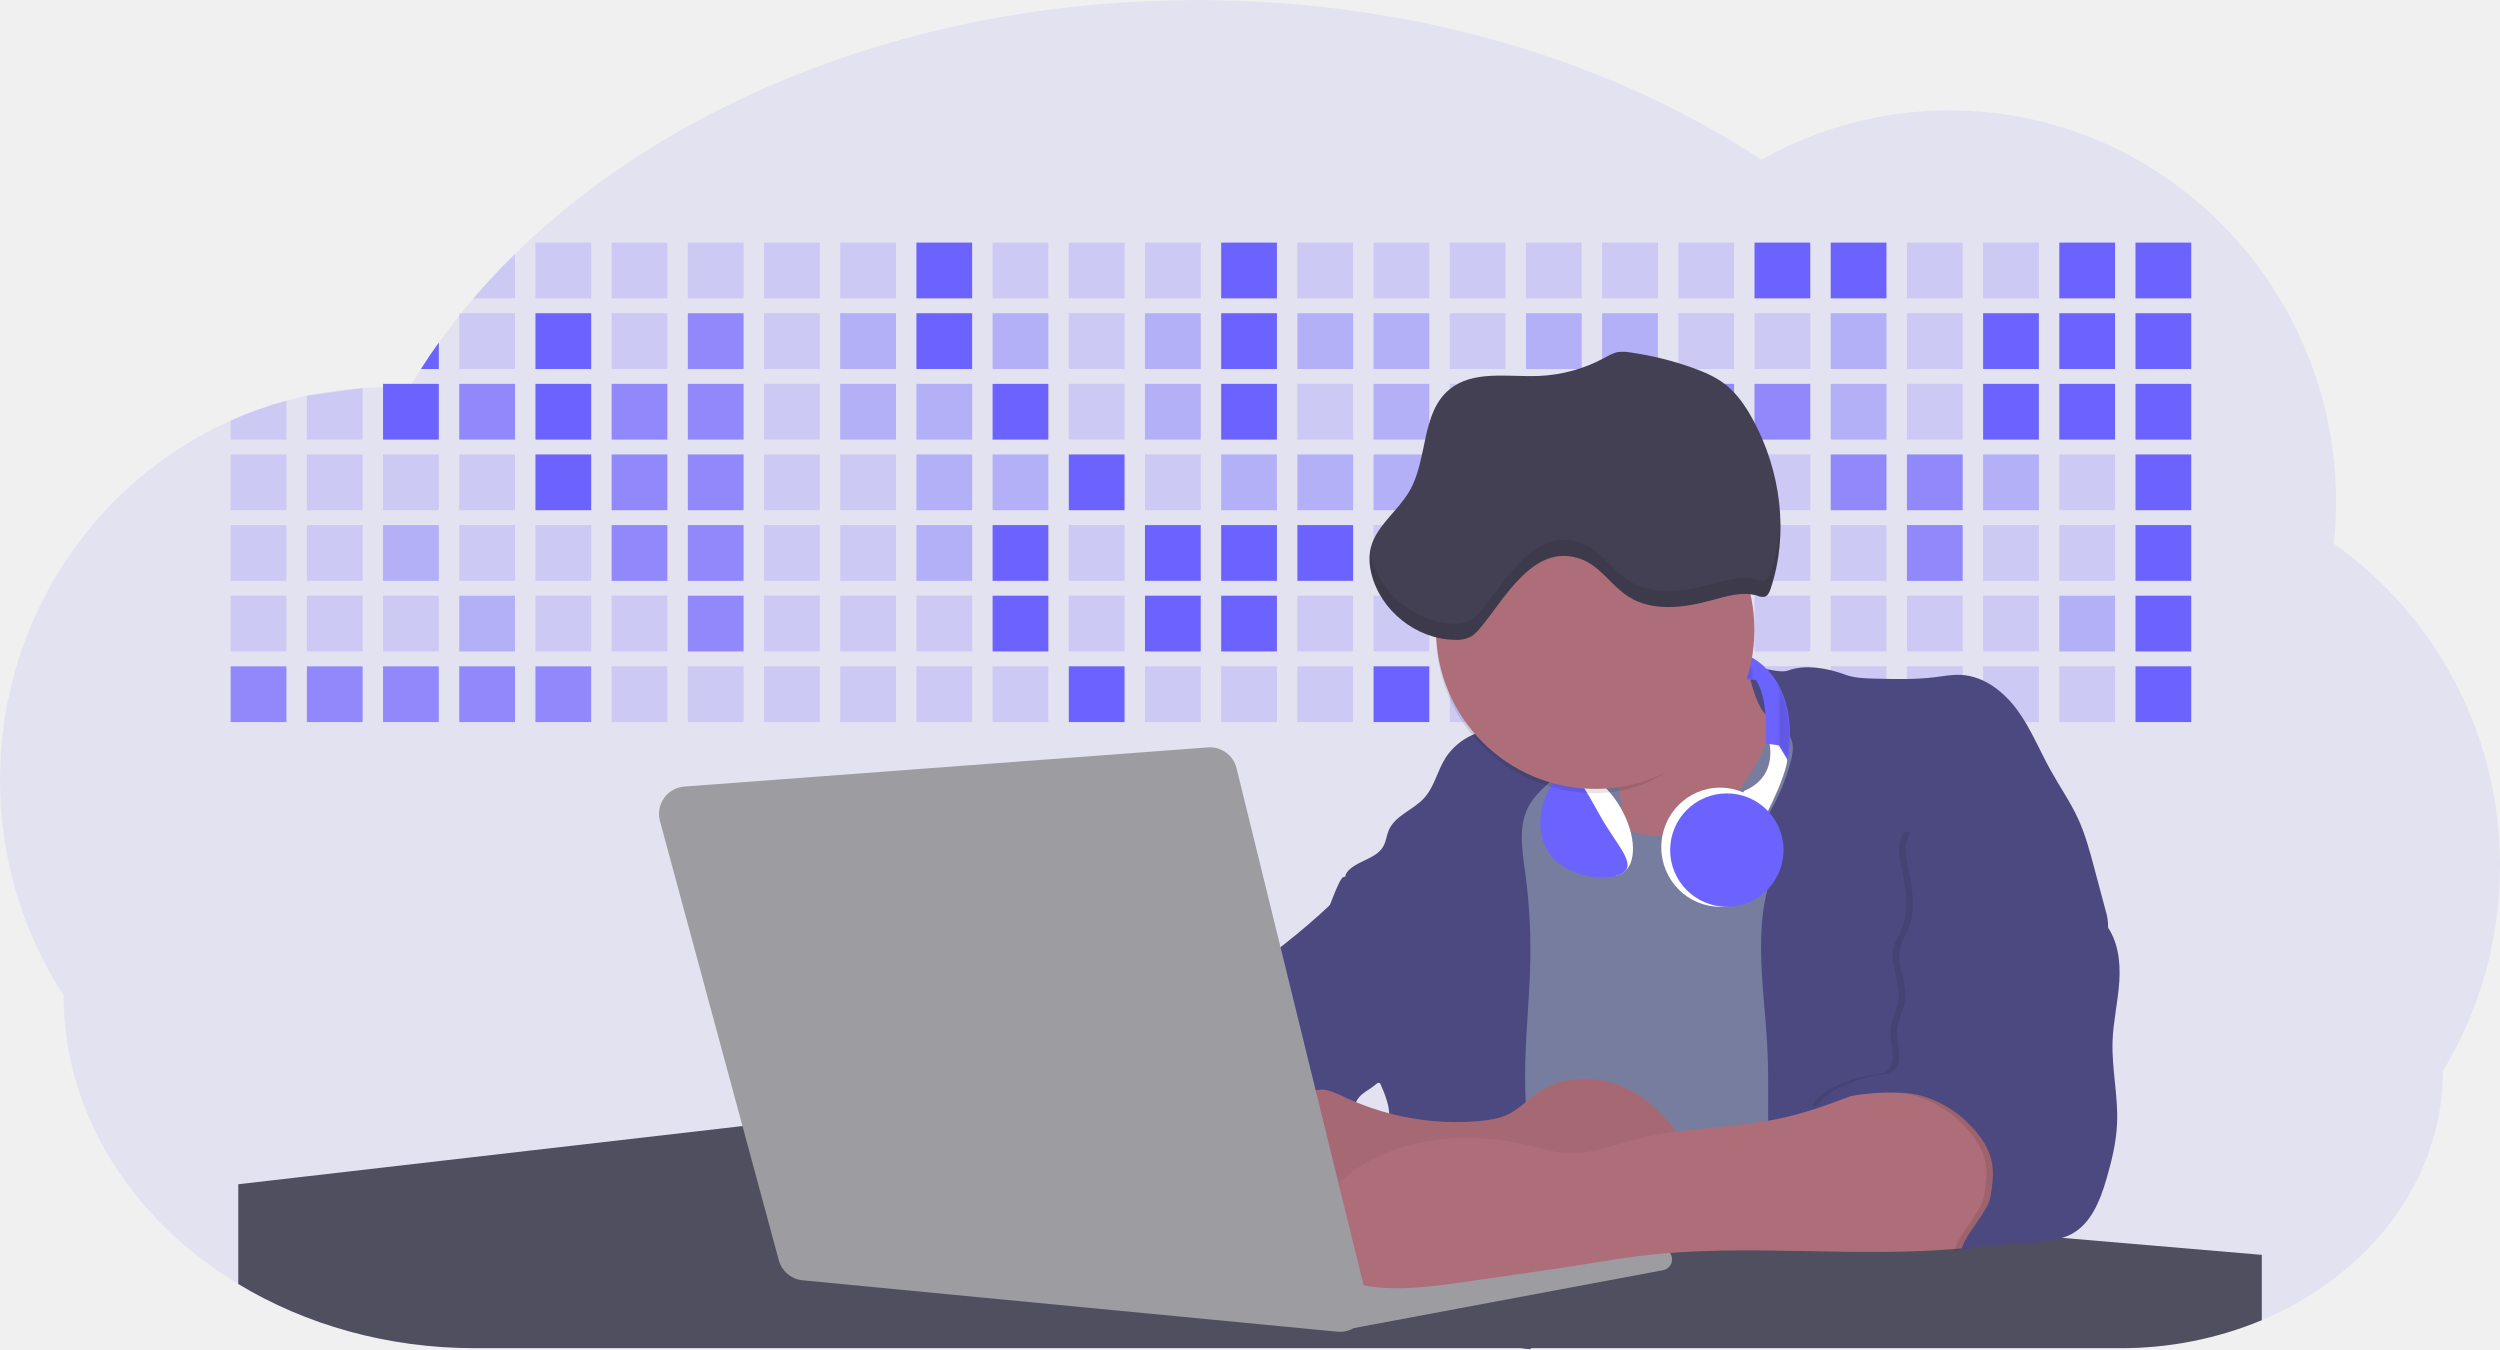
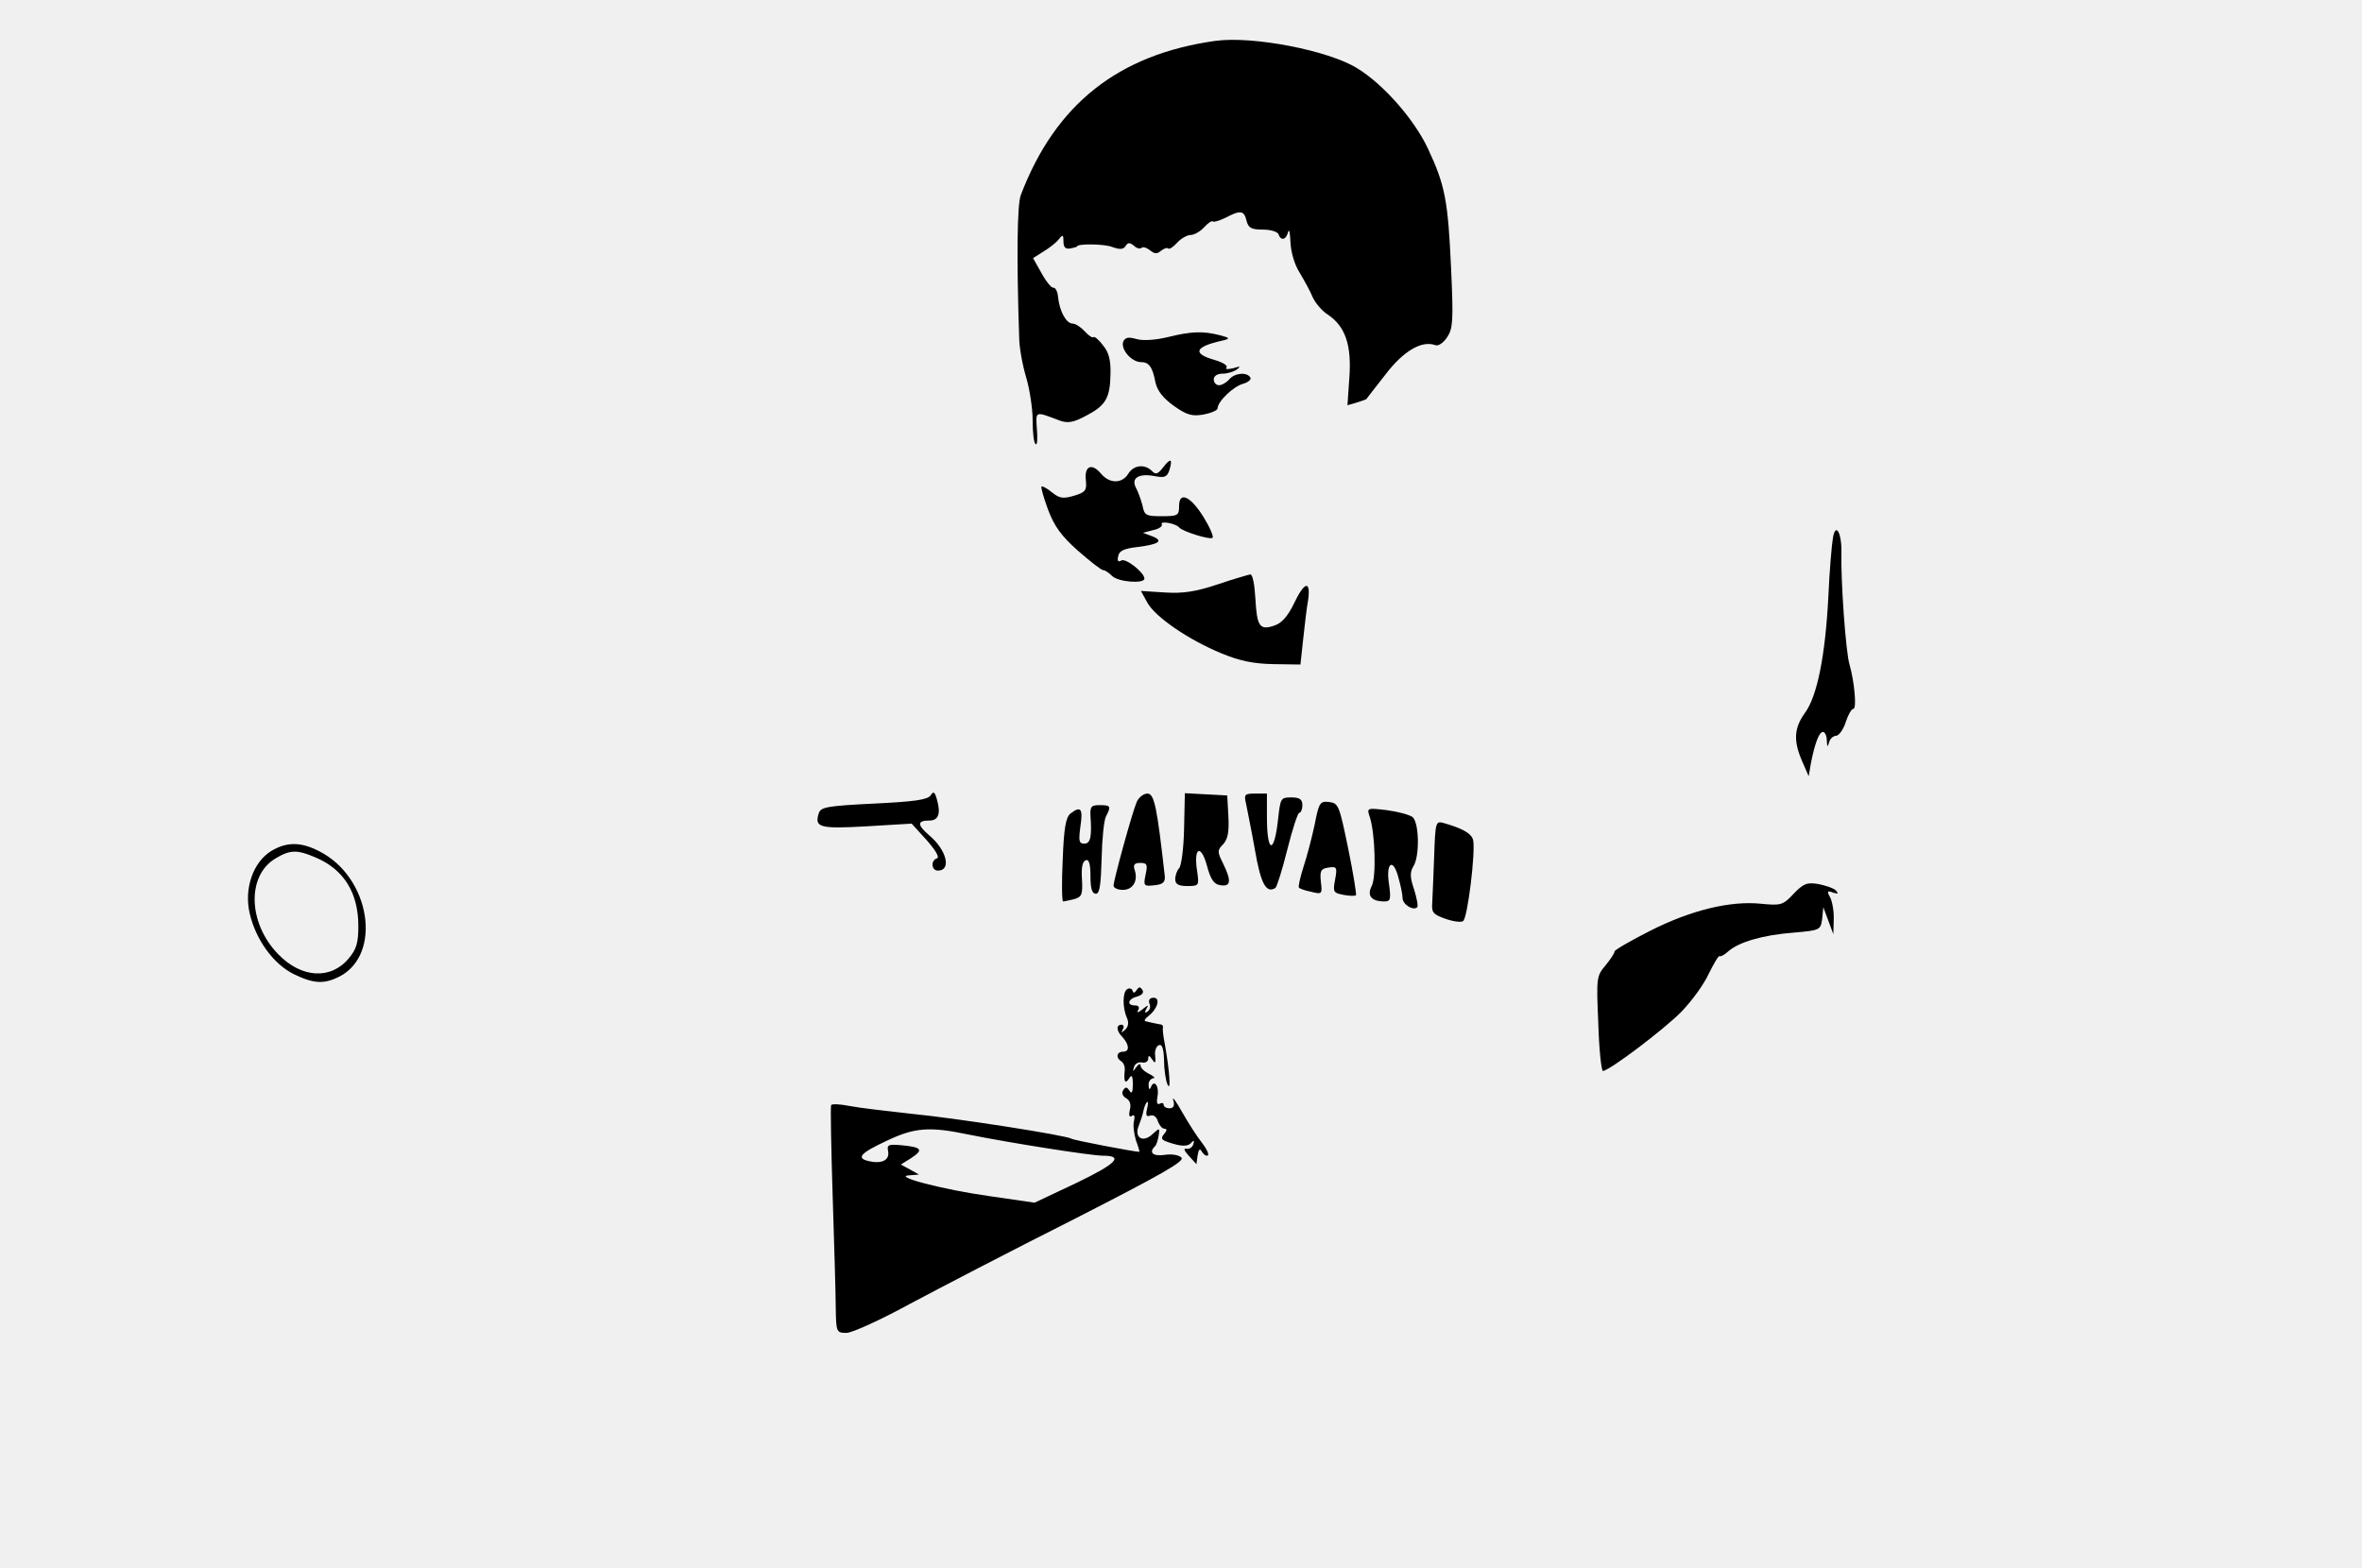
- <svg xmlns="http://www.w3.org/2000/svg" id="aa7bae02-e79e-4d6b-a496-aba15f39787c" data-name="Layer 1" width="1144" height="617.32" viewBox="0 0 1144 617.32">
-   <path d="M1172,537.57a181.92,181.92,0,0,1-6.85,49.6,180.06,180.06,0,0,1-19.27,44.28c0,50.1-33.82,93.4-82.91,114a167.3,167.3,0,0,1-64.73,12.8H245.17c-40.25,0-77.55-10.86-108.14-29.36A185.76,185.76,0,0,1,112.2,711c-34-29.22-55.08-69.6-55.08-114.2A180.5,180.5,0,0,1,28,498.08c0-73.36,43.39-136.44,105.55-164.29a174.52,174.52,0,0,1,25.51-9.12q4.63-1.26,9.36-2.26a175.39,175.39,0,0,1,25.51-3.5q4.65-.29,9.35-.33H205c3.46,0,6.89.12,10.3.32l1.12-1.9q2.06-3.44,4.22-6.81,3.9-6.14,8.18-12.1,4.48-6.29,9.35-12.38l.83-1q2.76-3.44,5.64-6.8,9-10.49,19-20.35c72.11-70.68,185.08-116.18,312.08-116.18,98.82,0,189.15,27.55,258.34,73.07A174.18,174.18,0,0,1,920,191.86c97.74,0,177,80.37,177,179.51a184.9,184.9,0,0,1-1,18.78A180,180,0,0,1,1172,537.57Z" transform="translate(-28 -141.34)" fill="#6c63ff" opacity="0.1" />
-   <path d="M263.66,257.52v20.35h-19Q253.59,267.39,263.66,257.52Z" transform="translate(-28 -141.34)" fill="#6c63ff" opacity="0.2" />
-   <rect x="245.02" y="111.02" width="25.51" height="25.51" fill="#6c63ff" opacity="0.2" />
-   <rect x="279.88" y="111.02" width="25.51" height="25.51" fill="#6c63ff" opacity="0.2" />
-   <rect x="314.75" y="111.02" width="25.51" height="25.51" fill="#6c63ff" opacity="0.2" />
-   <rect x="349.61" y="111.02" width="25.51" height="25.51" fill="#6c63ff" opacity="0.2" />
-   <rect x="384.48" y="111.02" width="25.51" height="25.51" fill="#6c63ff" opacity="0.2" />
-   <rect x="419.35" y="111.02" width="25.51" height="25.51" fill="#6c63ff" />
-   <rect x="454.21" y="111.02" width="25.51" height="25.51" fill="#6c63ff" opacity="0.2" />
-   <rect x="489.08" y="111.02" width="25.51" height="25.51" fill="#6c63ff" opacity="0.2" />
-   <rect x="523.94" y="111.02" width="25.51" height="25.51" fill="#6c63ff" opacity="0.2" />
-   <rect x="558.81" y="111.02" width="25.51" height="25.51" fill="#6c63ff" />
-   <rect x="593.68" y="111.02" width="25.51" height="25.51" fill="#6c63ff" opacity="0.2" />
-   <rect x="628.54" y="111.02" width="25.51" height="25.51" fill="#6c63ff" opacity="0.2" />
-   <rect x="663.41" y="111.02" width="25.51" height="25.51" fill="#6c63ff" opacity="0.2" />
-   <rect x="698.28" y="111.02" width="25.51" height="25.51" fill="#6c63ff" opacity="0.2" />
-   <rect x="733.14" y="111.02" width="25.51" height="25.51" fill="#6c63ff" opacity="0.2" />
-   <rect x="768.01" y="111.02" width="25.51" height="25.51" fill="#6c63ff" opacity="0.2" />
-   <rect x="802.87" y="111.02" width="25.51" height="25.51" fill="#6c63ff" />
-   <rect x="837.74" y="111.02" width="25.51" height="25.51" fill="#6c63ff" />
-   <rect x="872.61" y="111.02" width="25.51" height="25.51" fill="#6c63ff" opacity="0.2" />
-   <rect x="907.47" y="111.02" width="25.51" height="25.51" fill="#6c63ff" opacity="0.2" />
-   <rect x="942.34" y="111.02" width="25.51" height="25.51" fill="#6c63ff" />
-   <rect x="977.2" y="111.02" width="25.51" height="25.51" fill="#6c63ff" />
-   <path d="M228.8,298.08v12.1h-8.18Q224.52,304,228.8,298.08Z" transform="translate(-28 -141.34)" fill="#6c63ff" />
-   <rect x="210.15" y="143.33" width="25.51" height="25.51" fill="#6c63ff" opacity="0.2" />
-   <rect x="245.02" y="143.33" width="25.51" height="25.51" fill="#6c63ff" />
-   <rect x="279.88" y="143.33" width="25.51" height="25.51" fill="#6c63ff" opacity="0.2" />
-   <rect x="314.75" y="143.33" width="25.51" height="25.51" fill="#6c63ff" opacity="0.7" />
-   <rect x="349.61" y="143.33" width="25.51" height="25.51" fill="#6c63ff" opacity="0.2" />
-   <rect x="384.48" y="143.33" width="25.51" height="25.51" fill="#6c63ff" opacity="0.4" />
-   <rect x="419.35" y="143.33" width="25.51" height="25.51" fill="#6c63ff" />
-   <rect x="454.21" y="143.33" width="25.51" height="25.51" fill="#6c63ff" opacity="0.4" />
-   <rect x="489.08" y="143.33" width="25.51" height="25.51" fill="#6c63ff" opacity="0.2" />
-   <rect x="523.94" y="143.33" width="25.51" height="25.51" fill="#6c63ff" opacity="0.4" />
-   <rect x="558.81" y="143.33" width="25.51" height="25.51" fill="#6c63ff" />
-   <rect x="593.68" y="143.33" width="25.51" height="25.51" fill="#6c63ff" opacity="0.4" />
-   <rect x="628.54" y="143.33" width="25.51" height="25.51" fill="#6c63ff" opacity="0.4" />
-   <rect x="663.41" y="143.33" width="25.51" height="25.51" fill="#6c63ff" opacity="0.2" />
-   <rect x="698.28" y="143.33" width="25.51" height="25.51" fill="#6c63ff" opacity="0.4" />
-   <rect x="733.14" y="143.33" width="25.51" height="25.51" fill="#6c63ff" opacity="0.4" />
-   <rect x="768.01" y="143.33" width="25.51" height="25.51" fill="#6c63ff" opacity="0.2" />
-   <rect x="802.87" y="143.33" width="25.51" height="25.51" fill="#6c63ff" opacity="0.2" />
-   <rect x="837.74" y="143.33" width="25.51" height="25.51" fill="#6c63ff" opacity="0.4" />
-   <rect x="872.61" y="143.33" width="25.51" height="25.51" fill="#6c63ff" opacity="0.2" />
-   <rect x="907.47" y="143.33" width="25.51" height="25.51" fill="#6c63ff" />
-   <rect x="942.34" y="143.33" width="25.51" height="25.51" fill="#6c63ff" />
-   <rect x="977.2" y="143.33" width="25.51" height="25.51" fill="#6c63ff" />
-   <path d="M159.06,324.67V342.5H133.55v-8.71A174.52,174.52,0,0,1,159.06,324.67Z" transform="translate(-28 -141.34)" fill="#6c63ff" opacity="0.2" />
-   <polygon points="165.93 177.57 165.93 201.16 140.42 201.16 140.42 181.07 165.93 177.57" fill="#6c63ff" opacity="0.2" />
-   <rect x="175.28" y="175.65" width="25.51" height="25.51" fill="#6c63ff" />
-   <rect x="210.15" y="175.65" width="25.51" height="25.51" fill="#6c63ff" opacity="0.7" />
-   <rect x="245.02" y="175.65" width="25.51" height="25.51" fill="#6c63ff" />
-   <rect x="279.88" y="175.65" width="25.51" height="25.51" fill="#6c63ff" opacity="0.7" />
-   <rect x="314.75" y="175.65" width="25.51" height="25.51" fill="#6c63ff" opacity="0.7" />
-   <rect x="349.61" y="175.65" width="25.51" height="25.51" fill="#6c63ff" opacity="0.2" />
-   <rect x="384.48" y="175.65" width="25.51" height="25.51" fill="#6c63ff" opacity="0.4" />
-   <rect x="419.35" y="175.65" width="25.51" height="25.51" fill="#6c63ff" opacity="0.4" />
-   <rect x="454.21" y="175.65" width="25.51" height="25.51" fill="#6c63ff" />
-   <rect x="489.08" y="175.65" width="25.51" height="25.51" fill="#6c63ff" opacity="0.2" />
-   <rect x="523.94" y="175.65" width="25.51" height="25.51" fill="#6c63ff" opacity="0.4" />
-   <rect x="558.81" y="175.65" width="25.51" height="25.51" fill="#6c63ff" />
-   <rect x="593.68" y="175.65" width="25.51" height="25.51" fill="#6c63ff" opacity="0.2" />
-   <rect x="628.54" y="175.65" width="25.51" height="25.51" fill="#6c63ff" opacity="0.4" />
-   <rect x="663.41" y="175.65" width="25.51" height="25.51" fill="#6c63ff" opacity="0.2" />
-   <rect x="698.28" y="175.65" width="25.51" height="25.51" fill="#6c63ff" />
-   <rect x="733.14" y="175.65" width="25.51" height="25.51" fill="#6c63ff" opacity="0.2" />
-   <rect x="768.01" y="175.65" width="25.51" height="25.51" fill="#6c63ff" opacity="0.7" />
-   <rect x="802.87" y="175.65" width="25.51" height="25.51" fill="#6c63ff" opacity="0.7" />
-   <rect x="837.74" y="175.65" width="25.51" height="25.51" fill="#6c63ff" opacity="0.4" />
-   <rect x="872.61" y="175.65" width="25.51" height="25.51" fill="#6c63ff" opacity="0.2" />
-   <rect x="907.47" y="175.65" width="25.51" height="25.51" fill="#6c63ff" />
-   <rect x="942.34" y="175.65" width="25.51" height="25.51" fill="#6c63ff" />
-   <rect x="977.2" y="175.65" width="25.51" height="25.51" fill="#6c63ff" />
-   <rect x="105.55" y="207.96" width="25.51" height="25.51" fill="#6c63ff" opacity="0.2" />
-   <rect x="140.42" y="207.96" width="25.51" height="25.51" fill="#6c63ff" opacity="0.2" />
-   <rect x="175.28" y="207.96" width="25.51" height="25.51" fill="#6c63ff" opacity="0.2" />
-   <rect x="210.15" y="207.96" width="25.51" height="25.51" fill="#6c63ff" opacity="0.2" />
-   <rect x="245.02" y="207.96" width="25.51" height="25.51" fill="#6c63ff" />
-   <rect x="279.88" y="207.96" width="25.51" height="25.51" fill="#6c63ff" opacity="0.7" />
-   <rect x="314.75" y="207.96" width="25.51" height="25.51" fill="#6c63ff" opacity="0.7" />
-   <rect x="349.61" y="207.96" width="25.51" height="25.51" fill="#6c63ff" opacity="0.2" />
-   <rect x="384.48" y="207.96" width="25.51" height="25.51" fill="#6c63ff" opacity="0.2" />
-   <rect x="419.35" y="207.96" width="25.51" height="25.51" fill="#6c63ff" opacity="0.4" />
-   <rect x="454.21" y="207.96" width="25.51" height="25.51" fill="#6c63ff" opacity="0.4" />
-   <rect x="489.08" y="207.96" width="25.51" height="25.51" fill="#6c63ff" />
-   <rect x="523.94" y="207.96" width="25.51" height="25.51" fill="#6c63ff" opacity="0.2" />
-   <rect x="558.81" y="207.96" width="25.51" height="25.51" fill="#6c63ff" opacity="0.4" />
-   <rect x="593.68" y="207.96" width="25.51" height="25.51" fill="#6c63ff" opacity="0.4" />
-   <rect x="628.54" y="207.96" width="25.51" height="25.51" fill="#6c63ff" opacity="0.4" />
-   <rect x="663.41" y="207.96" width="25.51" height="25.51" fill="#6c63ff" opacity="0.4" />
-   <rect x="698.28" y="207.96" width="25.51" height="25.51" fill="#6c63ff" opacity="0.2" />
-   <rect x="733.14" y="207.96" width="25.51" height="25.51" fill="#6c63ff" opacity="0.2" />
-   <rect x="768.01" y="207.96" width="25.51" height="25.51" fill="#6c63ff" opacity="0.2" />
-   <rect x="802.87" y="207.96" width="25.51" height="25.51" fill="#6c63ff" opacity="0.2" />
-   <rect x="837.74" y="207.96" width="25.51" height="25.51" fill="#6c63ff" opacity="0.7" />
-   <rect x="872.61" y="207.96" width="25.51" height="25.51" fill="#6c63ff" opacity="0.7" />
-   <rect x="907.47" y="207.96" width="25.51" height="25.51" fill="#6c63ff" opacity="0.4" />
-   <rect x="942.34" y="207.96" width="25.51" height="25.51" fill="#6c63ff" opacity="0.2" />
-   <rect x="977.2" y="207.96" width="25.51" height="25.51" fill="#6c63ff" />
-   <rect x="105.55" y="240.28" width="25.51" height="25.51" fill="#6c63ff" opacity="0.2" />
-   <rect x="140.42" y="240.28" width="25.51" height="25.51" fill="#6c63ff" opacity="0.2" />
-   <rect x="175.28" y="240.28" width="25.51" height="25.51" fill="#6c63ff" opacity="0.4" />
-   <rect x="210.15" y="240.28" width="25.51" height="25.51" fill="#6c63ff" opacity="0.2" />
-   <rect x="245.02" y="240.28" width="25.51" height="25.51" fill="#6c63ff" opacity="0.2" />
-   <rect x="279.88" y="240.28" width="25.51" height="25.51" fill="#6c63ff" opacity="0.7" />
-   <rect x="314.75" y="240.28" width="25.51" height="25.51" fill="#6c63ff" opacity="0.7" />
-   <rect x="349.61" y="240.28" width="25.51" height="25.51" fill="#6c63ff" opacity="0.2" />
-   <rect x="384.48" y="240.28" width="25.51" height="25.51" fill="#6c63ff" opacity="0.2" />
-   <rect x="419.35" y="240.28" width="25.51" height="25.51" fill="#6c63ff" opacity="0.4" />
-   <rect x="454.21" y="240.28" width="25.51" height="25.51" fill="#6c63ff" />
-   <rect x="489.08" y="240.28" width="25.51" height="25.51" fill="#6c63ff" opacity="0.2" />
-   <rect x="523.94" y="240.28" width="25.51" height="25.51" fill="#6c63ff" />
-   <rect x="558.81" y="240.28" width="25.51" height="25.51" fill="#6c63ff" />
-   <rect x="593.68" y="240.28" width="25.51" height="25.51" fill="#6c63ff" />
-   <rect x="628.54" y="240.28" width="25.51" height="25.51" fill="#6c63ff" opacity="0.2" />
-   <rect x="663.41" y="240.28" width="25.51" height="25.51" fill="#6c63ff" />
-   <rect x="698.28" y="240.28" width="25.51" height="25.51" fill="#6c63ff" opacity="0.2" />
-   <rect x="733.14" y="240.28" width="25.51" height="25.51" fill="#6c63ff" opacity="0.2" />
-   <rect x="768.01" y="240.28" width="25.51" height="25.51" fill="#6c63ff" opacity="0.2" />
-   <rect x="802.87" y="240.28" width="25.51" height="25.51" fill="#6c63ff" opacity="0.2" />
-   <rect x="837.74" y="240.28" width="25.51" height="25.51" fill="#6c63ff" opacity="0.2" />
-   <rect x="872.61" y="240.28" width="25.51" height="25.51" fill="#6c63ff" opacity="0.7" />
-   <rect x="907.47" y="240.28" width="25.51" height="25.51" fill="#6c63ff" opacity="0.2" />
-   <rect x="942.34" y="240.28" width="25.51" height="25.51" fill="#6c63ff" opacity="0.2" />
-   <rect x="977.2" y="240.28" width="25.51" height="25.51" fill="#6c63ff" />
-   <rect x="105.55" y="272.59" width="25.51" height="25.51" fill="#6c63ff" opacity="0.2" />
-   <rect x="140.42" y="272.59" width="25.51" height="25.51" fill="#6c63ff" opacity="0.2" />
-   <rect x="175.28" y="272.59" width="25.51" height="25.51" fill="#6c63ff" opacity="0.2" />
-   <rect x="210.15" y="272.59" width="25.51" height="25.51" fill="#6c63ff" opacity="0.4" />
-   <rect x="245.02" y="272.59" width="25.51" height="25.51" fill="#6c63ff" opacity="0.2" />
-   <rect x="279.88" y="272.59" width="25.51" height="25.51" fill="#6c63ff" opacity="0.2" />
-   <rect x="314.75" y="272.59" width="25.51" height="25.51" fill="#6c63ff" opacity="0.7" />
-   <rect x="349.61" y="272.59" width="25.51" height="25.51" fill="#6c63ff" opacity="0.2" />
-   <rect x="384.48" y="272.59" width="25.51" height="25.51" fill="#6c63ff" opacity="0.2" />
-   <rect x="419.35" y="272.59" width="25.51" height="25.51" fill="#6c63ff" opacity="0.2" />
-   <rect x="454.21" y="272.59" width="25.51" height="25.51" fill="#6c63ff" />
-   <rect x="489.08" y="272.59" width="25.51" height="25.51" fill="#6c63ff" opacity="0.2" />
-   <rect x="523.94" y="272.59" width="25.51" height="25.51" fill="#6c63ff" />
-   <rect x="558.81" y="272.59" width="25.51" height="25.51" fill="#6c63ff" />
-   <rect x="593.68" y="272.59" width="25.51" height="25.51" fill="#6c63ff" opacity="0.2" />
-   <rect x="628.54" y="272.59" width="25.51" height="25.51" fill="#6c63ff" opacity="0.2" />
-   <rect x="663.41" y="272.59" width="25.51" height="25.51" fill="#6c63ff" opacity="0.2" />
-   <rect x="698.28" y="272.59" width="25.51" height="25.51" fill="#6c63ff" opacity="0.2" />
-   <rect x="733.14" y="272.59" width="25.51" height="25.51" fill="#6c63ff" opacity="0.2" />
-   <rect x="768.01" y="272.59" width="25.51" height="25.51" fill="#6c63ff" opacity="0.2" />
-   <rect x="802.87" y="272.59" width="25.51" height="25.51" fill="#6c63ff" opacity="0.2" />
-   <rect x="837.74" y="272.59" width="25.51" height="25.51" fill="#6c63ff" opacity="0.2" />
-   <rect x="872.61" y="272.59" width="25.51" height="25.51" fill="#6c63ff" opacity="0.2" />
-   <rect x="907.47" y="272.59" width="25.51" height="25.51" fill="#6c63ff" opacity="0.2" />
-   <rect x="942.34" y="272.59" width="25.51" height="25.51" fill="#6c63ff" opacity="0.4" />
-   <rect x="977.2" y="272.59" width="25.51" height="25.51" fill="#6c63ff" />
-   <rect x="105.55" y="304.91" width="25.51" height="25.51" fill="#6c63ff" opacity="0.7" />
-   <rect x="140.42" y="304.91" width="25.51" height="25.51" fill="#6c63ff" opacity="0.7" />
-   <rect x="175.28" y="304.91" width="25.51" height="25.51" fill="#6c63ff" opacity="0.7" />
-   <rect x="210.15" y="304.91" width="25.51" height="25.51" fill="#6c63ff" opacity="0.7" />
-   <rect x="245.02" y="304.91" width="25.51" height="25.51" fill="#6c63ff" opacity="0.7" />
-   <rect x="279.88" y="304.91" width="25.51" height="25.51" fill="#6c63ff" opacity="0.2" />
-   <rect x="314.75" y="304.91" width="25.51" height="25.51" fill="#6c63ff" opacity="0.2" />
-   <rect x="349.61" y="304.91" width="25.51" height="25.51" fill="#6c63ff" opacity="0.2" />
-   <rect x="384.48" y="304.91" width="25.51" height="25.51" fill="#6c63ff" opacity="0.2" />
-   <rect x="419.35" y="304.91" width="25.51" height="25.51" fill="#6c63ff" opacity="0.2" />
-   <rect x="454.21" y="304.91" width="25.51" height="25.51" fill="#6c63ff" opacity="0.2" />
-   <rect x="489.08" y="304.91" width="25.51" height="25.51" fill="#6c63ff" />
-   <rect x="523.94" y="304.91" width="25.51" height="25.51" fill="#6c63ff" opacity="0.2" />
-   <rect x="558.81" y="304.91" width="25.51" height="25.51" fill="#6c63ff" opacity="0.2" />
-   <rect x="593.68" y="304.91" width="25.51" height="25.51" fill="#6c63ff" opacity="0.2" />
-   <rect x="628.54" y="304.91" width="25.51" height="25.51" fill="#6c63ff" />
-   <rect x="663.41" y="304.91" width="25.51" height="25.51" fill="#6c63ff" opacity="0.2" />
-   <rect x="698.28" y="304.91" width="25.51" height="25.51" fill="#6c63ff" opacity="0.2" />
-   <rect x="733.14" y="304.91" width="25.51" height="25.51" fill="#6c63ff" opacity="0.2" />
-   <rect x="768.01" y="304.91" width="25.51" height="25.51" fill="#6c63ff" opacity="0.2" />
-   <rect x="802.87" y="304.91" width="25.51" height="25.51" fill="#6c63ff" opacity="0.2" />
-   <rect x="837.74" y="304.91" width="25.51" height="25.51" fill="#6c63ff" opacity="0.2" />
-   <rect x="872.61" y="304.91" width="25.51" height="25.51" fill="#6c63ff" opacity="0.2" />
-   <rect x="907.47" y="304.91" width="25.51" height="25.51" fill="#6c63ff" opacity="0.2" />
-   <rect x="942.34" y="304.91" width="25.51" height="25.51" fill="#6c63ff" opacity="0.2" />
-   <rect x="977.2" y="304.91" width="25.51" height="25.51" fill="#6c63ff" />
-   <circle cx="734.52" cy="363.89" r="34.87" fill="#767d9f" />
-   <path d="M760.71,460.87q5.22,22.78,8.86,45.9c.73,4.58,1.38,9.41-.28,13.74-1.39,3.61-4.22,6.43-6.44,9.59s-3.9,7.21-2.55,10.83,5.29,5.6,9.05,6.62c10.76,2.9,22.23.79,32.94-2.35a53.29,53.29,0,0,0,13.81-5.72c4.54-2.88,8.26-6.88,11.68-11,15.61-18.93,25.83-41.65,35.45-64.23a39.12,39.12,0,0,1-33.11-13.34c-3.94-4.63-6.83-11.08-4.61-16.74-6.51,3.57-14.24,3.81-21.25,6.25a75.49,75.49,0,0,0-12.5,6.15q-7.18,4.15-14.28,8.46C772.07,458.29,767,461.19,760.71,460.87Z" transform="translate(-28 -141.34)" fill="#ae6e79" />
-   <path d="M833.64,487.05c-6.11,11.89-14.06,23.32-25.41,30.4s-26.63,9-38,2c-5.6-3.42-9.84-8.62-14.73-13s-11-8.13-17.57-7.56c-7.24.63-12.91,6.28-17.76,11.69-7.36,8.22-14.47,16.79-19.68,26.52-10,18.7-12.37,40.56-11.93,61.76s3.51,42.29,3.58,63.49c.1,26.08-4.32,51.95-8.79,77.64,41.1-5.06,82.25,6,123.44,10.19,26.36,2.71,52.92,2.65,79.42,2.58,4.66,0,9.62-.12,13.5-2.7a18.2,18.2,0,0,0,5.59-6.64c3.66-6.75,5.13-14.45,6.15-22.06,2.59-19.22,2.67-38.68,2.74-58.08.18-47,.35-94.17-5.62-140.8-1.47-11.47-3.35-23-7.75-33.73s-11.58-20.6-21.62-26.35c-6.45-3.7-21.4-10.14-29-6.41C841.67,460.15,837.73,479.09,833.64,487.05Z" transform="translate(-28 -141.34)" fill="#767d9f" />
-   <path d="M836.68,619.77c-1.55-29-7.86-59.95,5.57-85.69,3.3-6.32-8.54-14.21-4.88-20.33a92.08,92.08,0,0,0,10.06-23.93c.76-2.89,1.37-5.95.65-8.85-1.33-5.29-6.56-8.44-11-11.66-4.9-3.56-7.42-14.41-9-20.28s12.57,1.2,18.26-.89c7.9-2.89,17.94-1.07,25.82,1.86,4.4,1.62,9.18,1.76,13.87,1.88,9.11.24,18.25.47,27.29-.65,4.06-.51,8.13-1.28,12.21-1.05,10.41.59,19.46,7.71,25.62,16.13s10.08,18.23,15.13,27.35c4.21,7.6,9.23,14.78,12.82,22.69,3.18,7,5.19,14.52,7.18,22l5.13,19.19a25.58,25.58,0,0,1,1.26,8.51c-.26,3.07-1.62,5.93-3,8.66A164.12,164.12,0,0,1,971,603.2c-10.79,13.23-23.89,25.16-30.3,41-2.5,6.17-3.89,12.73-5.16,19.27a707.94,707.94,0,0,0-10.9,79.15,174.2,174.2,0,0,0-36.52-12.21,177.61,177.61,0,0,0-19-3c-5.59-.58-12.8.52-18.12-1-8.9-2.53-9.88-17.58-11.23-25.46-2.16-12.55-2.59-25.32-2.67-38C837,648.53,837.45,634.14,836.68,619.77Z" transform="translate(-28 -141.34)" fill="#4c4981" />
-   <path d="M641.23,565.54c4.21,24,8.85,48.07,18,70.62-.23.22-.46.42-.69.62-.81.69-1.65,1.34-2.53,2-2.05,1.44-4.3,2.66-6,4.54a8,8,0,0,0-1.5,2.45,5.48,5.48,0,0,0,0,4.47c-4.77,2.11-10.31,1.46-15.66,1.26-4.61-.17-9.08,0-12.78,2.53-5.14,3.54-6.69,10.34-7.52,16.52q-.46,3.38-.79,6.77-.32,3.15-.52,6.32a188.61,188.61,0,0,0-.19,21q.08,1.92.21,3.84c-16.34-.39-31.23-8.91-45.32-17.19-3.22-1.89-6.54-3.88-8.63-7A15.8,15.8,0,0,1,555,674c0-.51.09-1,.16-1.52a41.58,41.58,0,0,1,2.29-8.68,107.2,107.2,0,0,1,19.19-32.65c3.58-4.18,7.61-8.27,9.28-13.52.73-2.29,1-4.72,1.74-7,3.32-9.88,15.3-14.55,19.4-24.14,1-2.29,1.46-4.8,2.7-7a17.63,17.63,0,0,1,4.25-4.75c.73-.61,1.49-1.2,2.24-1.79q10.54-8.26,20.31-17.45,1.82-1.71,3.6-3.46A59.48,59.48,0,0,0,641.23,565.54Z" transform="translate(-28 -141.34)" fill="#4c4981" />
-   <path d="M742,494.56c-1.44,1.52-3,2.95-4.53,4.37l-.41.37-1.62,1.5a39,39,0,0,0-7.55,8.79l-.17.28c-5.1,9.13-3.21,20.37-1.79,30.74a261.55,261.55,0,0,1,2.37,39c-.26,18-2.38,35.88-2.42,53.86,0,4.08.09,8.15.27,12.23.29,6.63.79,13.25,1.39,19.87.65,7.26,1.43,14.51,2.16,21.76.58,5.61,1.13,11.21,1.59,16.81.23,2.9.45,5.79.63,8.69.21,3.4.38,6.81.48,10.21h0c.07,2.16.11,4.31.11,6.47,0,1.23,0,2.45,0,3.67q0,3.51-.19,7-.2,4.49-.61,9c-.31,3.27-.86,6.84-3.16,9.14-.14.14-.29.27-.44.4l-3.24-.4a332.72,332.72,0,0,0-67.3-1.2c.49-3.38.94-6.75,1.38-10.14.2-1.6.4-3.21.59-4.82q.33-2.76.63-5.52c.23-2,.44-4,.64-6q.78-7.73,1.37-15.47.87-11.29,1.32-22.62.22-5.41.34-10.83.17-6.72.16-13.45,0-6.54-.11-13.1c0-1.44-.06-2.88-.18-4.31a27.35,27.35,0,0,0-.53-3.83,49.87,49.87,0,0,0-3-8.48c-.22-.52-.43-1-.64-1.55-.12-.27-.23-.55-.34-.82,5.76-5.13,9.86-12,13.8-18.76,6.39-10.89,12.93-22.26,14-34.84s-5.18-26.71-17.2-30.55c-3.27-1-6.73-1.28-10.1-1.87-3.18-.56-9.81-1.83-13.49-4.11q-3,3.08-6,6.05a22.15,22.15,0,0,1,2.17-8.71l1.42.07a2.71,2.71,0,0,1-.16-1c0-1.07.74-2.28,2.32-3.62,4.71-4,12.12-4.89,15.09-10.3,1.24-2.25,1.45-4.93,2.45-7.29,2.87-6.73,11.11-9.21,16.07-14.59s6.2-13,10.21-19a28.62,28.62,0,0,1,12-10c.4-.19.81-.38,1.22-.55,8.3-3.55,18.16-4.36,26.76-4.34,3.34,0,12,.1,16.24,1.79a5.32,5.32,0,0,1,1.85,1.13C752.37,480.61,745.34,491,742,494.56Z" transform="translate(-28 -141.34)" fill="#4c4981" />
-   <path d="M642.72,542.69a60.88,60.88,0,0,1,46.74,4.87c7.2,4,13.66,9.58,17.62,16.78,5.95,10.8,5.69,23.82,5.27,36.15-.21,6.17-.48,12.56-3.2,18.1C706,625,700.06,629.4,694,633a42.24,42.24,0,0,1-12.32,5.33c-6.72,1.46-13.7.22-20.47-1-7.36-1.36-15.26-3-20.37-8.48-3-3.18-4.64-7.31-6.26-11.35q-3.49-8.75-7-17.48c-4.05-10.11-5.42-18.52-.07-28.37,2.43-4.49,5.4-8.69,7.8-13.21C636.51,556.14,640.81,543.28,642.72,542.69Z" transform="translate(-28 -141.34)" fill="#4c4981" />
-   <path d="M1063,715.56v29.9a167.3,167.3,0,0,1-64.73,12.8H728.58c-.14.14-.29.27-.44.4l-3.24-.4H245.17c-40.25,0-77.55-10.86-108.14-29.36V683.25l230.72-26.63.18,0L502.29,668l34.77,3,18.06,1.53,37.38,3.17,19.23,1.63,28,2.38,3.94.33,20.18,1.71L691.23,684l38.5,3.26,64.18,5.45,45.15,3.83,74.14,6.29,14.1,1.19,1.52.13,1.32.11,18.62,1.58,20.44,1.74,2.37.2Z" transform="translate(-28 -141.34)" fill="#504f60" />
-   <polygon points="764 573.12 474.86 523.77 463.65 580.46 596.19 596.33 637 601.44 749.26 579.33 764 573.12" fill="#9c9ca1" />
-   <path d="M642.33,739.94l144.86-27.23a5,5,0,0,1,5.94,4.93h0a5,5,0,0,1-4.09,4.93L647.57,749.06Z" transform="translate(-28 -141.34)" fill="#9c9ca1" />
-   <path d="M705.17,654.31c4.51-.42,9.08-1.13,13.14-3.13,5-2.49,8.89-6.78,13.52-9.94,10.18-7,23.8-7.94,35.47-3.92s21.41,12.63,28.23,22.91c4.53,6.85,7.93,15.59,4.73,23.15a30.51,30.51,0,0,1-4.12,6.44l-8.34,10.9a29,29,0,0,1-5.66,6.09c-3.12,2.27-7,3.2-10.82,3.76-10.15,1.48-20.48.64-30.71,1.32-17.57,1.17-34.73,6.83-52.34,6.64-10.12-.11-20.11-2.15-30-4.19l-43.77-9c-7.62-1.56-16.23-3.84-19.82-10.75-1.61-3.11-1.91-6.71-2.1-10.21-.52-9.64,0-20.36,6.68-27.31,6.28-6.52,16.21-8.58,23.71-13.4,9.18-5.91,12.21-4,21.89.44A120,120,0,0,0,705.17,654.31Z" transform="translate(-28 -141.34)" fill="#ae6e79" />
-   <path d="M705.17,654.31c4.51-.42,9.08-1.13,13.14-3.13,5-2.49,8.89-6.78,13.52-9.94,10.18-7,23.8-7.94,35.47-3.92s21.41,12.63,28.23,22.91c4.53,6.85,7.93,15.59,4.73,23.15a30.51,30.51,0,0,1-4.12,6.44l-8.34,10.9a29,29,0,0,1-5.66,6.09c-3.12,2.27-7,3.2-10.82,3.76-10.15,1.48-20.48.64-30.71,1.32-17.57,1.17-34.73,6.83-52.34,6.64-10.12-.11-20.11-2.15-30-4.19l-43.77-9c-7.62-1.56-16.23-3.84-19.82-10.75-1.61-3.11-1.91-6.71-2.1-10.21-.52-9.64,0-20.36,6.68-27.31,6.28-6.52,16.21-8.58,23.71-13.4,9.18-5.91,12.21-4,21.89.44A120,120,0,0,0,705.17,654.31Z" transform="translate(-28 -141.34)" opacity="0.05" />
-   <path d="M880.94,640.6c-12.28,4.75-24.63,9.52-37.49,12.35-21.56,4.75-44.12,4-65.51,9.43-11.3,2.88-22.53,7.52-34.14,6.58-5.19-.42-10.2-2-15.25-3.2-28.37-7-60.62-4.73-83.66,13.27-7.88,6.15-14.33,13.82-20.18,22a14.7,14.7,0,0,0,5.91,21.88A86.62,86.62,0,0,0,659,730.48c13.13,1.16,26.32-.7,39.38-2.56,19.38-2.75,38.77-5.51,58.1-8.6,6.94-1.11,13.88-2.26,20.86-3.14,50.23-6.35,101.37,1.37,151.73-3.93,5.09-.54,10.27-1.24,14.9-3.41,11.72-5.5,17.52-20,15.1-32.74s-11.76-23.33-23-29.83c-9.42-5.47-19.58-7.68-30.07-10C896.26,634,890.32,637,880.94,640.6Z" transform="translate(-28 -141.34)" fill="#ae6e79" />
-   <path d="M988.67,564.44c5.54,7.26,6.72,17,6.12,26.09s-2.76,18.08-3.08,27.21c-.44,12.52,2.58,25,2.07,37.48-.36,8.73-2.43,17.29-4.88,25.67-2.89,9.89-7.07,20.52-16.2,25.27-12.12,6.31-37.54,2.76-50.29,7.7,1.16-7.23,12.28-17.7,13.44-24.93.8-5,1.61-10.14.75-15.15-1.1-6.39-4.85-12.06-9.3-16.78-7.08-7.51-16.32-13.16-26.47-15s-35-.33-43.12,6.08c-1-6.62,17.6-13,24.14-14.43,3.26-.73,7-.32,9.61-2.39,5-3.92,1.37-11.73,1.61-18,.19-5,3.11-9.58,3.7-14.58,1-8-4.22-16.15-2.17-24,.76-2.9,2.45-5.45,3.62-8.21,3.56-8.45,2-18.09.1-27.07-1.18-5.64-2.33-12,.81-16.81,2.91-4.49,11.17,11.5,16.46,10.76,17.47-2.45,33.28-15.4,47.39-4.8,7.19,5.4,8.13,11,11,18.71C976.77,554.6,984,558.36,988.67,564.44Z" transform="translate(-28 -141.34)" opacity="0.1" />
-   <path d="M991.67,564.44c5.54,7.26,6.72,17,6.12,26.09s-2.76,18.08-3.08,27.21c-.44,12.52,2.58,25,2.07,37.48-.36,8.73-2.43,17.29-4.88,25.67-2.89,9.89-7.07,20.52-16.2,25.27-12.12,6.31-37.54,2.76-50.29,7.7,1.16-7.23,12.28-17.7,13.44-24.93.8-5,1.61-10.14.75-15.15-1.1-6.39-4.85-12.06-9.3-16.78-7.08-7.51-16.32-13.16-26.47-15s-35-.33-43.12,6.08c-1-6.62,17.6-13,24.14-14.43,3.26-.73,7-.32,9.61-2.39,5-3.92,1.37-11.73,1.61-18,.19-5,3.11-9.58,3.7-14.58,1-8-4.22-16.15-2.17-24,.76-2.9,2.45-5.45,3.62-8.21,3.56-8.45,2-18.09.1-27.07-1.18-5.64-2.33-12,.81-16.81,2.91-4.49,8.6-6.19,13.89-6.94a68.42,68.42,0,0,1,50,12.9c7.19,5.4,8.13,11,11,18.71C979.77,554.6,987,558.36,991.67,564.44Z" transform="translate(-28 -141.34)" fill="#4c4981" />
-   <path d="M330,517.06,384.37,718a12.55,12.55,0,0,0,10.91,9.21L640,750.72a12.54,12.54,0,0,0,13.38-15.48L593.84,492.86a12.54,12.54,0,0,0-13.12-9.51L341.13,501.27A12.54,12.54,0,0,0,330,517.06Z" transform="translate(-28 -141.34)" fill="#9c9ca1" />
-   <ellipse cx="787.11" cy="387.68" rx="26.9" ry="27.25" fill="#fff" />
-   <path d="M837.2,479.31s5.67,16.86-11.06,23.95L824,507l10.48,10.34S847.4,493.77,846,485.4C846,485.4,844,476.9,837.2,479.31Z" transform="translate(-28 -141.34)" fill="#fff" />
-   <circle cx="790.2" cy="388.99" r="25.94" fill="#6c63ff" />
-   <path d="M846.13,489.23l-4.12-6.8-6-.85c1.28-22.39-4.53-29.06-4.53-29.06l-1.35-.13-5.88-.57-11.06-11.48v-3.26c15.54,1.85,24.13,9.23,28.77,17.88C850.16,470.14,846.13,489.23,846.13,489.23Z" transform="translate(-28 -141.34)" fill="#6c63ff" />
-   <path d="M830.18,448.27v4.12l-5.88-.57-11.06-11.48S830.35,444.17,830.18,448.27Z" transform="translate(-28 -141.34)" stroke="#4c4981" stroke-miterlimit="10" opacity="0.1" />
-   <path d="M846.13,489.23l-4.12-6.8V455C850.16,470.14,846.13,489.23,846.13,489.23Z" transform="translate(-28 -141.34)" stroke="#4c4981" stroke-miterlimit="10" opacity="0.1" />
-   <ellipse cx="757.11" cy="518.2" rx="14.43" ry="26.32" transform="translate(-185.67 306.64) rotate(-30)" fill="#fff" />
-   <path d="M761,516c7.27,12.59,16.19,21,9.29,25s-27,2-34.27-10.6-.67-30,6.23-34S753.72,503.38,761,516Z" transform="translate(-28 -141.34)" fill="#6c63ff" />
-   <path d="M825.73,425.3c0,40.23-27.53,79-67.76,79a72.85,72.85,0,0,1,0-145.7C798.2,358.64,825.73,385.06,825.73,425.3Z" transform="translate(-28 -141.34)" opacity="0.1" />
-   <circle cx="729.97" cy="288.15" r="72.85" fill="#ae6e79" />
-   <path d="M751.57,397.21c8.67,3.19,13.8,12.15,21.58,17.14,11,7,25.32,5.19,37.88,1.73,7-1.91,14.32-4.24,21.21-2.12a6,6,0,0,0,3.23.46c1.5-.43,2.24-2.09,2.73-3.57,8.52-25.4,4.69-54.17-8.17-77.67-3.32-6.06-7.3-11.92-12.78-16.13-4.32-3.31-9.4-5.48-14.52-7.33a145,145,0,0,0-28.88-7.13,17.94,17.94,0,0,0-5.27-.17c-2.41.39-4.57,1.69-6.72,2.85A68.78,68.78,0,0,1,732,313.38c-14,.53-30-2.77-40.79,6.21-13,10.77-9.76,31.78-18.19,46.4-5.58,9.67-16.34,16.69-18.11,27.7a25.57,25.57,0,0,0,.63,10.07c4.12,16.94,20.52,30.06,38,30.37a14.42,14.42,0,0,0,7.76-1.59,17.55,17.55,0,0,0,4.09-3.89C716.84,415.09,729.94,389.25,751.57,397.21Z" transform="translate(-28 -141.34)" fill="#444053" />
-   <path d="M838.2,403.48c-.49,1.48-1.23,3.14-2.73,3.57a6,6,0,0,1-3.23-.46c-6.89-2.12-14.25.21-21.2,2.12-12.57,3.46-26.92,5.31-37.88-1.73-7.79-5-12.91-14-21.59-17.14-21.63-8-34.73,17.88-46.21,31.44a17.55,17.55,0,0,1-4.09,3.89,14.42,14.42,0,0,1-7.76,1.59c-17.42-.31-33.83-13.43-38-30.37-.23-1-.43-2-.58-3,0,.09,0,.17-.05.26a25.57,25.57,0,0,0,.63,10.07c4.12,16.94,20.53,30.06,38,30.37a14.42,14.42,0,0,0,7.76-1.59,17.55,17.55,0,0,0,4.09-3.89c11.48-13.56,24.58-39.4,46.21-31.44,8.68,3.19,13.8,12.15,21.59,17.14,11,7,25.31,5.19,37.88,1.73,7-1.91,14.31-4.24,21.2-2.12a6,6,0,0,0,3.23.46c1.5-.43,2.24-2.09,2.73-3.57a90.29,90.29,0,0,0,4.48-32.26A88.8,88.8,0,0,1,838.2,403.48Z" transform="translate(-28 -141.34)" opacity="0.1" />
+ <svg xmlns="http://www.w3.org/2000/svg" version="1.0" width="613pt" height="407pt" viewBox="0 0 613 407" preserveAspectRatio="xMidYMid meet">
+   <g transform="translate(0,407) scale(0.1,-0.1)" fill="#000000" stroke="none">
+     <path d="M3155 3964 c-252 -35 -416 -164 -506 -401 -9 -24 -11 -162 -4 -368 0 -27 9 -74 18 -104 9 -30 17 -81 17 -112 0 -32 3 -60 8 -62 4 -3 5 15 3 39 -3 48 -6 47 60 22 20 -7 35 -5 68 13 50 26 62 45 63 108 1 35 -4 56 -19 74 -11 15 -22 24 -25 22 -3 -3 -13 4 -23 15 -10 11 -24 20 -31 20 -17 0 -34 32 -38 68 -1 15 -7 26 -12 25 -5 -1 -19 16 -31 38 l-22 39 27 17 c15 9 33 23 40 32 10 13 12 12 12 -6 0 -15 5 -20 18 -18 9 2 17 4 17 5 0 8 71 7 91 -1 20 -7 29 -7 35 2 6 10 11 10 22 1 7 -7 17 -9 20 -5 4 3 13 0 22 -7 11 -9 18 -10 28 -1 8 6 16 9 19 6 3 -3 13 4 23 15 10 11 26 20 35 20 9 0 25 9 35 20 10 11 20 18 23 15 2 -2 17 2 33 10 38 20 48 19 54 -8 5 -19 13 -23 42 -23 20 0 38 -5 41 -12 6 -18 20 -15 25 6 3 9 5 -2 6 -26 1 -25 10 -58 24 -80 12 -20 28 -49 34 -64 7 -15 24 -35 38 -44 46 -30 63 -79 57 -163 l-5 -73 24 7 c13 4 24 8 25 9 0 0 22 29 49 63 47 62 95 90 130 77 8 -3 21 6 31 21 15 23 16 44 10 177 -8 176 -15 216 -60 312 -35 75 -115 167 -184 209 -74 46 -270 84 -367 71z" />
+     <path d="M3031 3195 c-33 -8 -65 -10 -82 -5 -21 6 -29 4 -34 -7 -7 -20 22 -53 46 -53 21 0 30 -12 38 -54 5 -21 20 -40 48 -60 34 -24 47 -27 77 -22 20 4 36 11 36 16 0 18 42 58 67 64 13 4 21 11 18 16 -9 15 -41 12 -55 -5 -7 -8 -19 -15 -26 -15 -8 0 -14 7 -14 15 0 9 9 15 23 15 12 0 29 5 37 11 11 8 9 9 -10 3 -14 -3 -21 -3 -17 2 4 5 -9 13 -29 19 -61 17 -54 35 19 51 21 5 19 7 -8 14 -43 11 -73 10 -134 -5z" />
+     <path d="M3018 2856 c-13 -17 -19 -19 -29 -8 -19 18 -47 15 -61 -8 -16 -26 -49 -26 -71 1 -24 28 -43 19 -39 -17 3 -27 -1 -32 -31 -41 -28 -8 -37 -7 -57 9 -12 10 -25 17 -27 15 -2 -3 6 -30 17 -60 16 -43 35 -69 78 -107 31 -27 60 -50 65 -50 5 0 15 -7 23 -15 16 -16 84 -21 84 -7 0 16 -49 54 -60 47 -8 -5 -11 -1 -8 11 2 14 15 20 50 24 56 7 69 16 38 28 l-24 9 27 7 c16 3 25 11 22 15 -5 10 37 2 45 -8 9 -11 81 -33 87 -27 3 3 -7 27 -23 53 -34 55 -64 69 -64 29 0 -24 -3 -26 -45 -26 -41 0 -45 2 -50 28 -4 15 -11 35 -17 46 -13 25 7 38 49 30 26 -5 32 -2 38 16 9 30 3 32 -17 6z" />
+     <path d="M4757 2674 c-3 -16 -9 -85 -12 -154 -8 -153 -29 -258 -61 -301 -28 -39 -30 -72 -7 -125 l17 -39 6 35 c10 50 21 80 31 80 5 0 10 -10 10 -22 1 -17 2 -19 6 -5 2 9 11 17 18 17 7 0 19 16 25 35 6 19 15 35 20 35 9 0 3 69 -10 115 -10 32 -23 222 -21 290 1 52 -15 80 -22 39z" />
+     <path d="M3160 2553 c-57 -19 -90 -24 -137 -21 l-62 4 17 -31 c22 -38 107 -96 192 -131 48 -20 84 -27 135 -28 l70 -1 7 65 c4 36 9 82 13 103 7 52 -10 47 -37 -10 -16 -33 -32 -51 -51 -57 -38 -13 -45 -2 -49 71 -2 35 -7 62 -13 62 -5 -1 -44 -12 -85 -26z" />
+     <path d="M2415 2005 c-8 -11 -42 -16 -147 -21 -121 -6 -138 -9 -143 -25 -12 -37 2 -41 124 -34 l117 7 39 -43 c22 -25 34 -44 27 -47 -17 -5 -15 -32 2 -32 36 0 23 54 -23 92 -31 27 -31 38 1 38 23 0 30 17 20 53 -6 22 -9 24 -17 12z" />
+     <path d="M2950 1988 c-12 -28 -60 -203 -60 -217 0 -6 11 -11 24 -11 26 0 40 23 31 51 -5 14 -1 19 14 19 18 0 20 -4 14 -31 -6 -29 -4 -30 23 -27 22 2 28 8 27 23 -20 178 -27 215 -45 215 -10 0 -23 -10 -28 -22z" />
+     <path d="M3073 1919 c-1 -51 -7 -97 -13 -103 -5 -5 -10 -18 -10 -28 0 -13 8 -18 31 -18 31 0 31 1 26 38 -10 61 9 73 25 16 10 -38 19 -50 36 -52 27 -4 28 12 6 57 -15 30 -15 34 1 50 12 14 15 33 13 72 l-3 54 -55 3 -55 3 -2 -92z" />
+     <path d="M3234 1983 c3 -16 14 -69 23 -120 15 -87 29 -113 53 -98 4 3 18 48 31 100 13 52 27 95 31 95 4 0 8 9 8 20 0 15 -7 20 -29 20 -27 0 -28 -2 -34 -56 -10 -93 -29 -90 -29 5 l0 61 -30 0 c-28 0 -30 -2 -24 -27z" />
+     <path d="M3412 1930 c-7 -33 -20 -83 -29 -110 -9 -28 -14 -52 -12 -54 2 -3 17 -8 32 -11 28 -7 29 -6 25 26 -3 29 0 34 20 37 21 3 23 1 17 -31 -6 -32 -5 -35 22 -40 15 -3 30 -3 32 -1 2 2 -7 57 -20 121 -23 111 -25 118 -49 121 -24 3 -27 -1 -38 -58z" />
+     <path d="M2830 1953 c4 -56 0 -73 -16 -73 -14 0 -15 7 -10 45 7 46 1 54 -26 33 -12 -10 -17 -38 -20 -120 -3 -60 -2 -108 1 -108 3 0 16 3 29 6 20 6 22 12 20 52 -2 29 1 46 10 49 8 3 12 -9 12 -41 0 -32 4 -46 14 -46 10 0 13 22 15 91 1 50 6 99 11 109 14 27 13 30 -16 30 -22 0 -25 -4 -24 -27z" />
+     <path d="M3555 1949 c14 -43 17 -156 5 -179 -13 -25 -1 -40 33 -40 16 0 17 6 12 44 -9 56 10 71 24 19 6 -21 11 -45 11 -54 0 -17 28 -34 38 -24 3 3 -1 23 -8 46 -11 32 -11 45 -2 60 17 26 15 114 -2 128 -8 6 -38 14 -67 18 -52 6 -52 6 -44 -18z" />
+     <path d="M3722 1847 c-2 -50 -4 -105 -5 -121 -2 -25 3 -30 34 -41 20 -7 41 -10 46 -6 12 7 33 183 26 211 -5 17 -28 30 -78 44 -19 5 -20 0 -23 -87z" />
+     <path d="M704 1861 c-47 -29 -71 -97 -56 -162 16 -69 62 -132 115 -158 52 -25 78 -26 118 -6 112 58 80 258 -52 325 -48 25 -85 25 -125 1z m113 -16 c75 -31 113 -92 113 -179 0 -44 -5 -60 -25 -84 -47 -56 -123 -51 -183 11 -78 80 -82 203 -8 248 38 23 56 24 103 4z" />
+     <path d="M4655 1750 c-28 -30 -33 -31 -85 -26 -79 8 -180 -16 -287 -70 -51 -26 -93 -50 -93 -54 0 -5 -11 -21 -24 -37 -23 -27 -23 -33 -18 -150 2 -68 8 -123 12 -123 16 0 159 108 204 154 27 28 59 72 71 99 13 26 25 47 28 45 3 -2 13 4 23 13 28 24 90 42 169 48 69 6 70 7 74 36 l3 30 13 -35 13 -35 1 38 c1 21 -4 47 -9 57 -9 16 -8 19 7 13 13 -4 15 -3 8 5 -5 6 -26 13 -45 17 -30 5 -39 2 -65 -25z" />
+     <path d="M2925 1502 c-12 -8 -12 -49 0 -75 5 -12 3 -23 -5 -30 -10 -9 -11 -9 -6 1 4 6 2 12 -3 12 -15 0 -14 -16 2 -32 18 -20 19 -38 2 -38 -17 0 -20 -16 -5 -25 6 -4 10 -14 9 -23 -3 -30 1 -37 11 -22 7 12 10 8 10 -15 0 -21 -3 -26 -9 -16 -7 10 -10 10 -16 1 -5 -8 -1 -16 8 -21 10 -6 13 -17 9 -31 -3 -13 -1 -19 5 -15 7 5 9 0 6 -13 -3 -11 0 -33 5 -50 6 -16 10 -30 9 -30 -13 0 -170 30 -176 34 -14 9 -303 54 -418 65 -62 7 -133 15 -158 20 -25 5 -47 6 -48 2 -2 -3 0 -109 4 -236 4 -126 8 -258 8 -292 1 -61 2 -63 28 -63 14 0 87 33 162 74 75 40 267 140 428 221 227 116 289 151 279 160 -6 7 -26 10 -44 7 -30 -4 -41 6 -25 22 4 3 8 16 10 28 3 21 3 21 -17 3 -24 -22 -47 -8 -35 22 4 10 10 27 12 37 2 11 6 22 10 25 3 3 3 -4 0 -17 -4 -17 -2 -22 8 -18 8 3 17 -3 20 -15 4 -10 11 -19 17 -19 7 0 7 -5 -1 -14 -9 -11 -7 -15 11 -21 35 -12 52 -12 61 0 5 6 7 4 4 -5 -2 -8 -11 -14 -18 -12 -8 2 -6 -5 6 -18 l20 -22 3 22 c3 18 6 20 12 9 5 -7 11 -11 15 -8 3 3 -4 18 -16 33 -12 15 -35 51 -51 79 -16 29 -27 43 -23 31 4 -14 1 -21 -10 -21 -8 0 -15 4 -15 9 0 5 -5 6 -10 3 -7 -4 -9 3 -6 19 5 27 -9 45 -17 24 -3 -8 -6 -6 -6 5 -1 9 5 17 12 18 6 0 2 5 -10 11 -13 6 -23 16 -23 22 0 6 -5 4 -11 -4 -9 -13 -10 -13 -6 0 2 8 11 14 21 12 9 -2 16 3 16 10 0 9 3 9 10 -2 8 -12 10 -10 8 9 -2 13 3 26 10 28 8 3 12 -9 13 -39 0 -23 4 -52 9 -63 9 -21 6 32 -7 105 -4 19 -6 38 -5 43 1 4 -2 8 -8 8 -5 1 -14 3 -20 4 -5 1 -13 3 -17 4 -5 1 -1 7 8 14 24 19 31 47 13 47 -10 0 -14 -6 -11 -15 4 -8 1 -17 -5 -21 -7 -5 -8 -2 -3 7 7 11 5 11 -10 -1 -11 -9 -16 -10 -11 -2 4 7 1 12 -8 12 -23 0 -19 17 5 23 13 4 18 10 14 17 -6 9 -9 9 -15 0 -5 -8 -9 -9 -11 -1 -2 5 -8 7 -14 3z m-412 -377 c109 -22 319 -55 349 -55 56 0 35 -21 -69 -71 l-108 -51 -117 17 c-122 17 -254 52 -208 54 l25 2 -23 13 -24 13 27 17 c32 21 28 28 -24 33 -35 3 -40 2 -36 -16 4 -23 -17 -33 -51 -25 -33 8 -21 21 50 54 70 33 109 36 209 15z" />
+   </g>
</svg>
